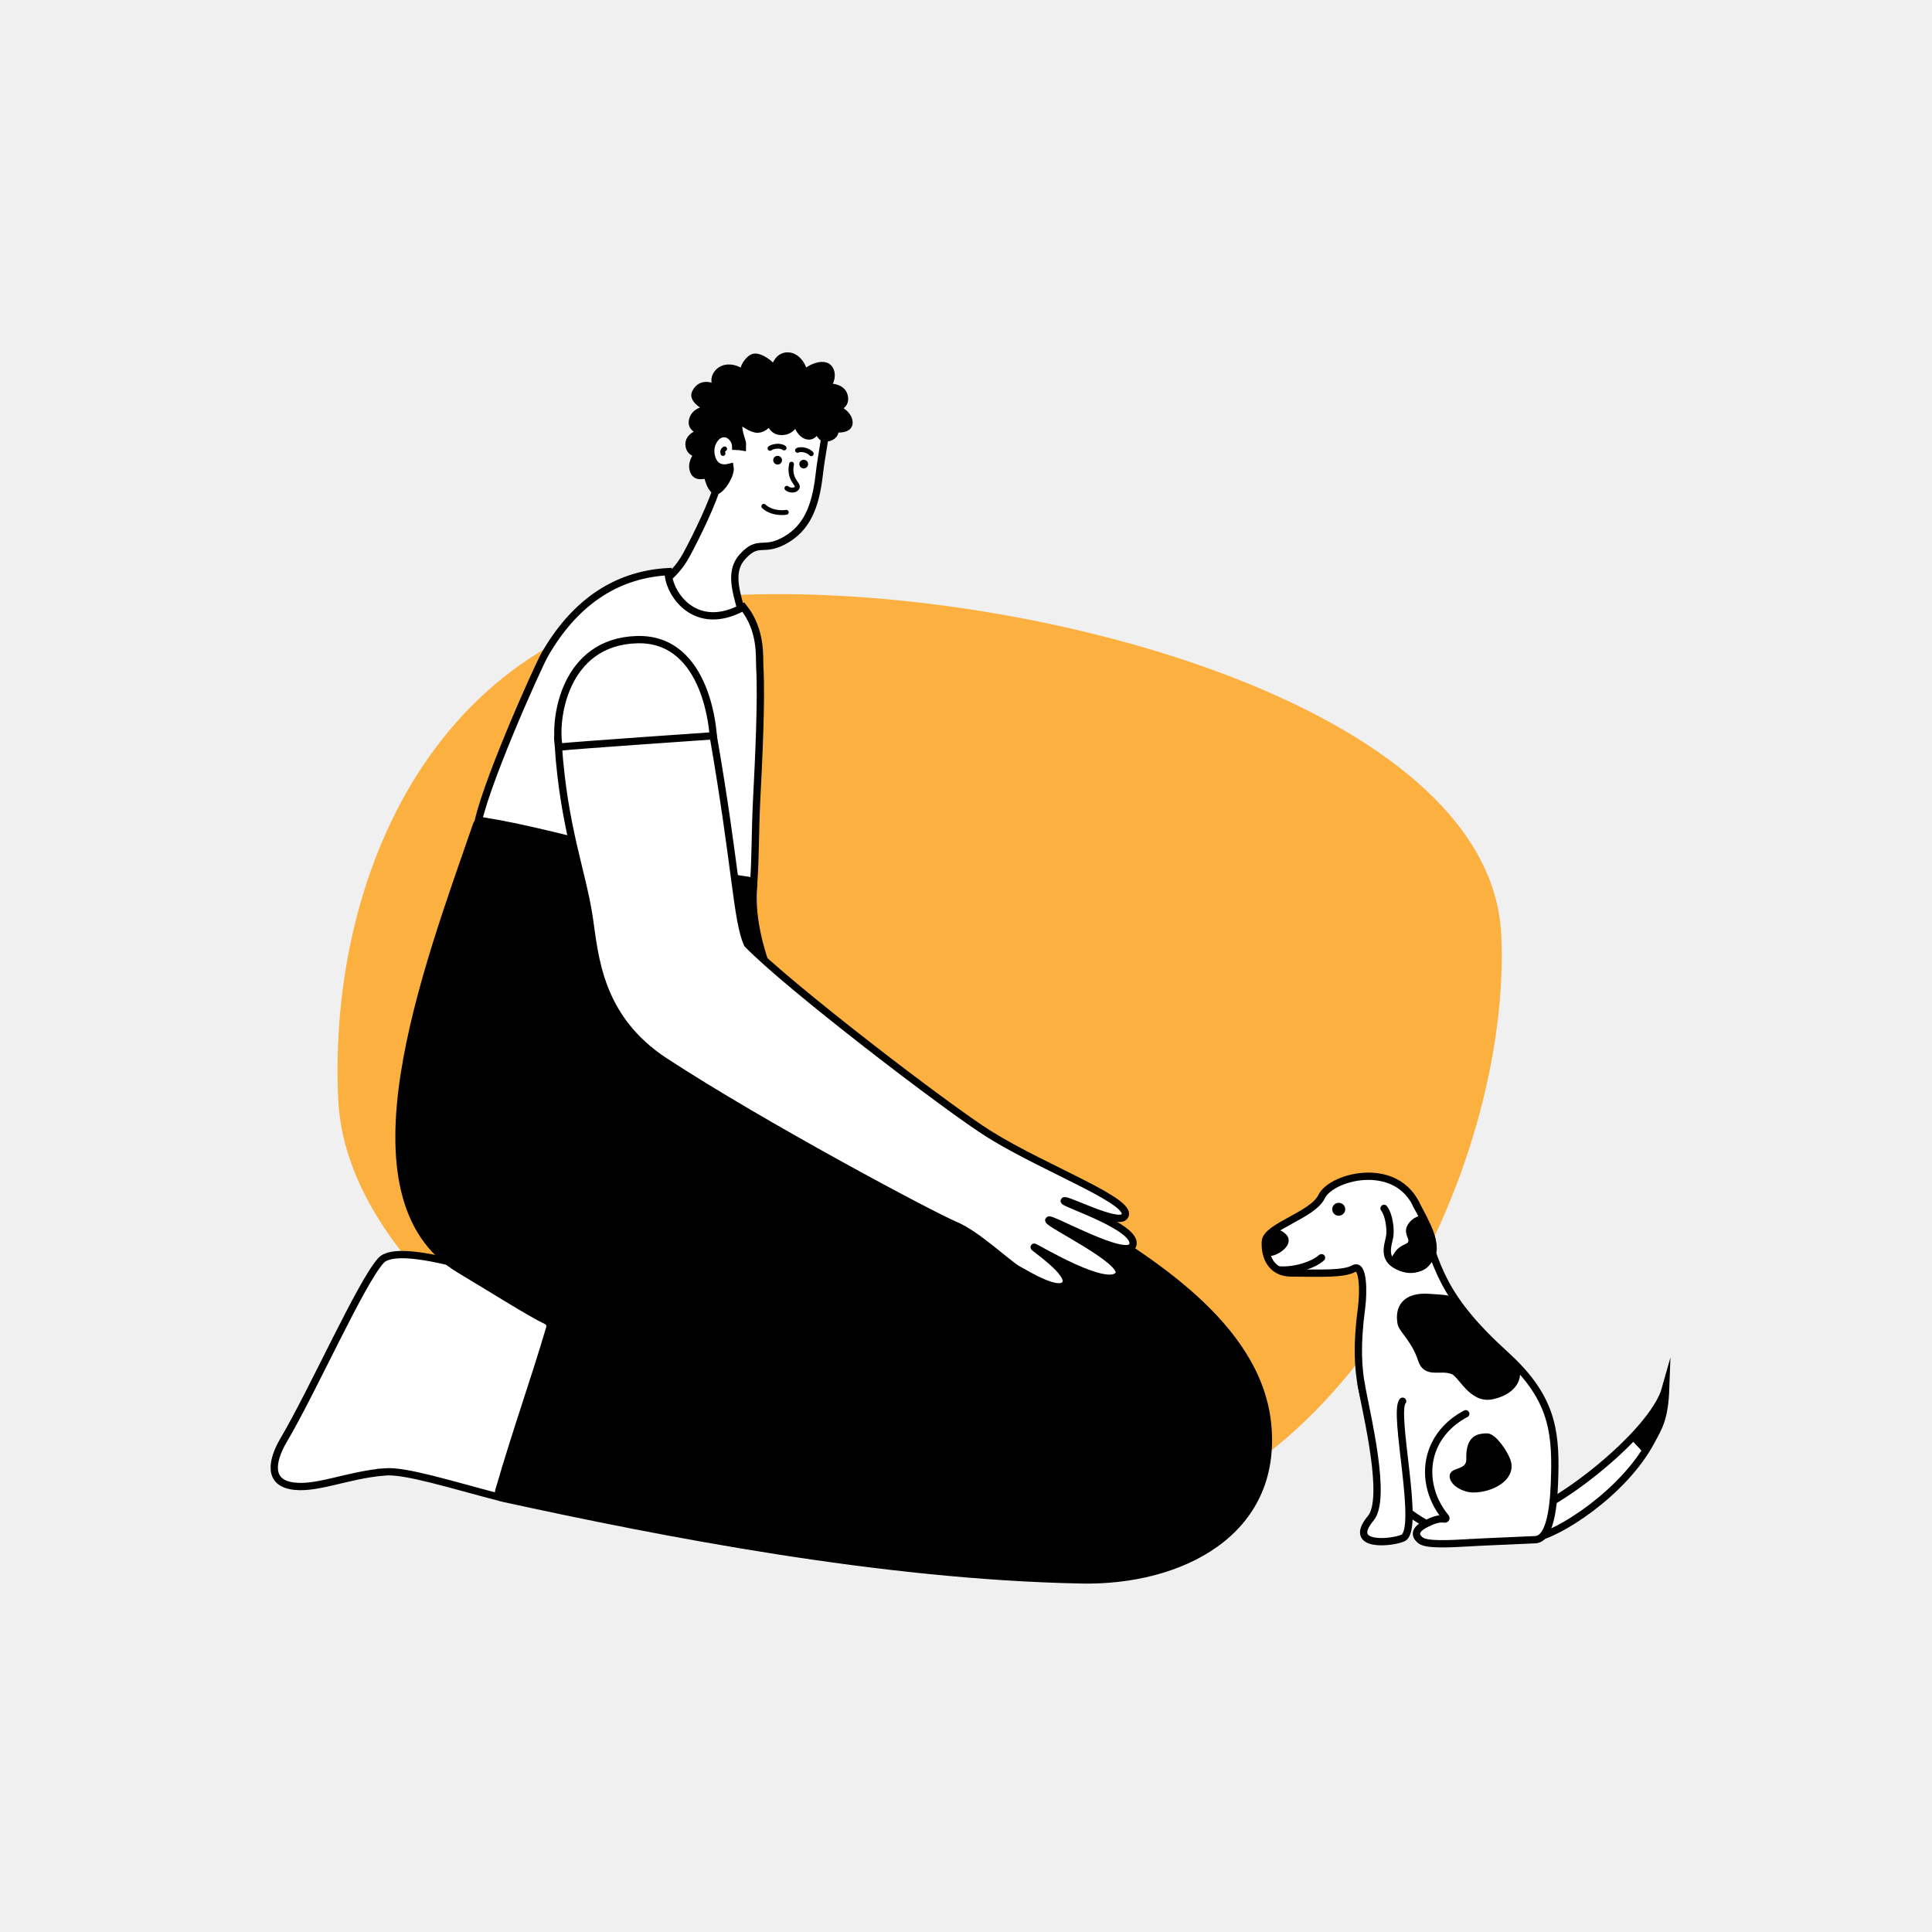
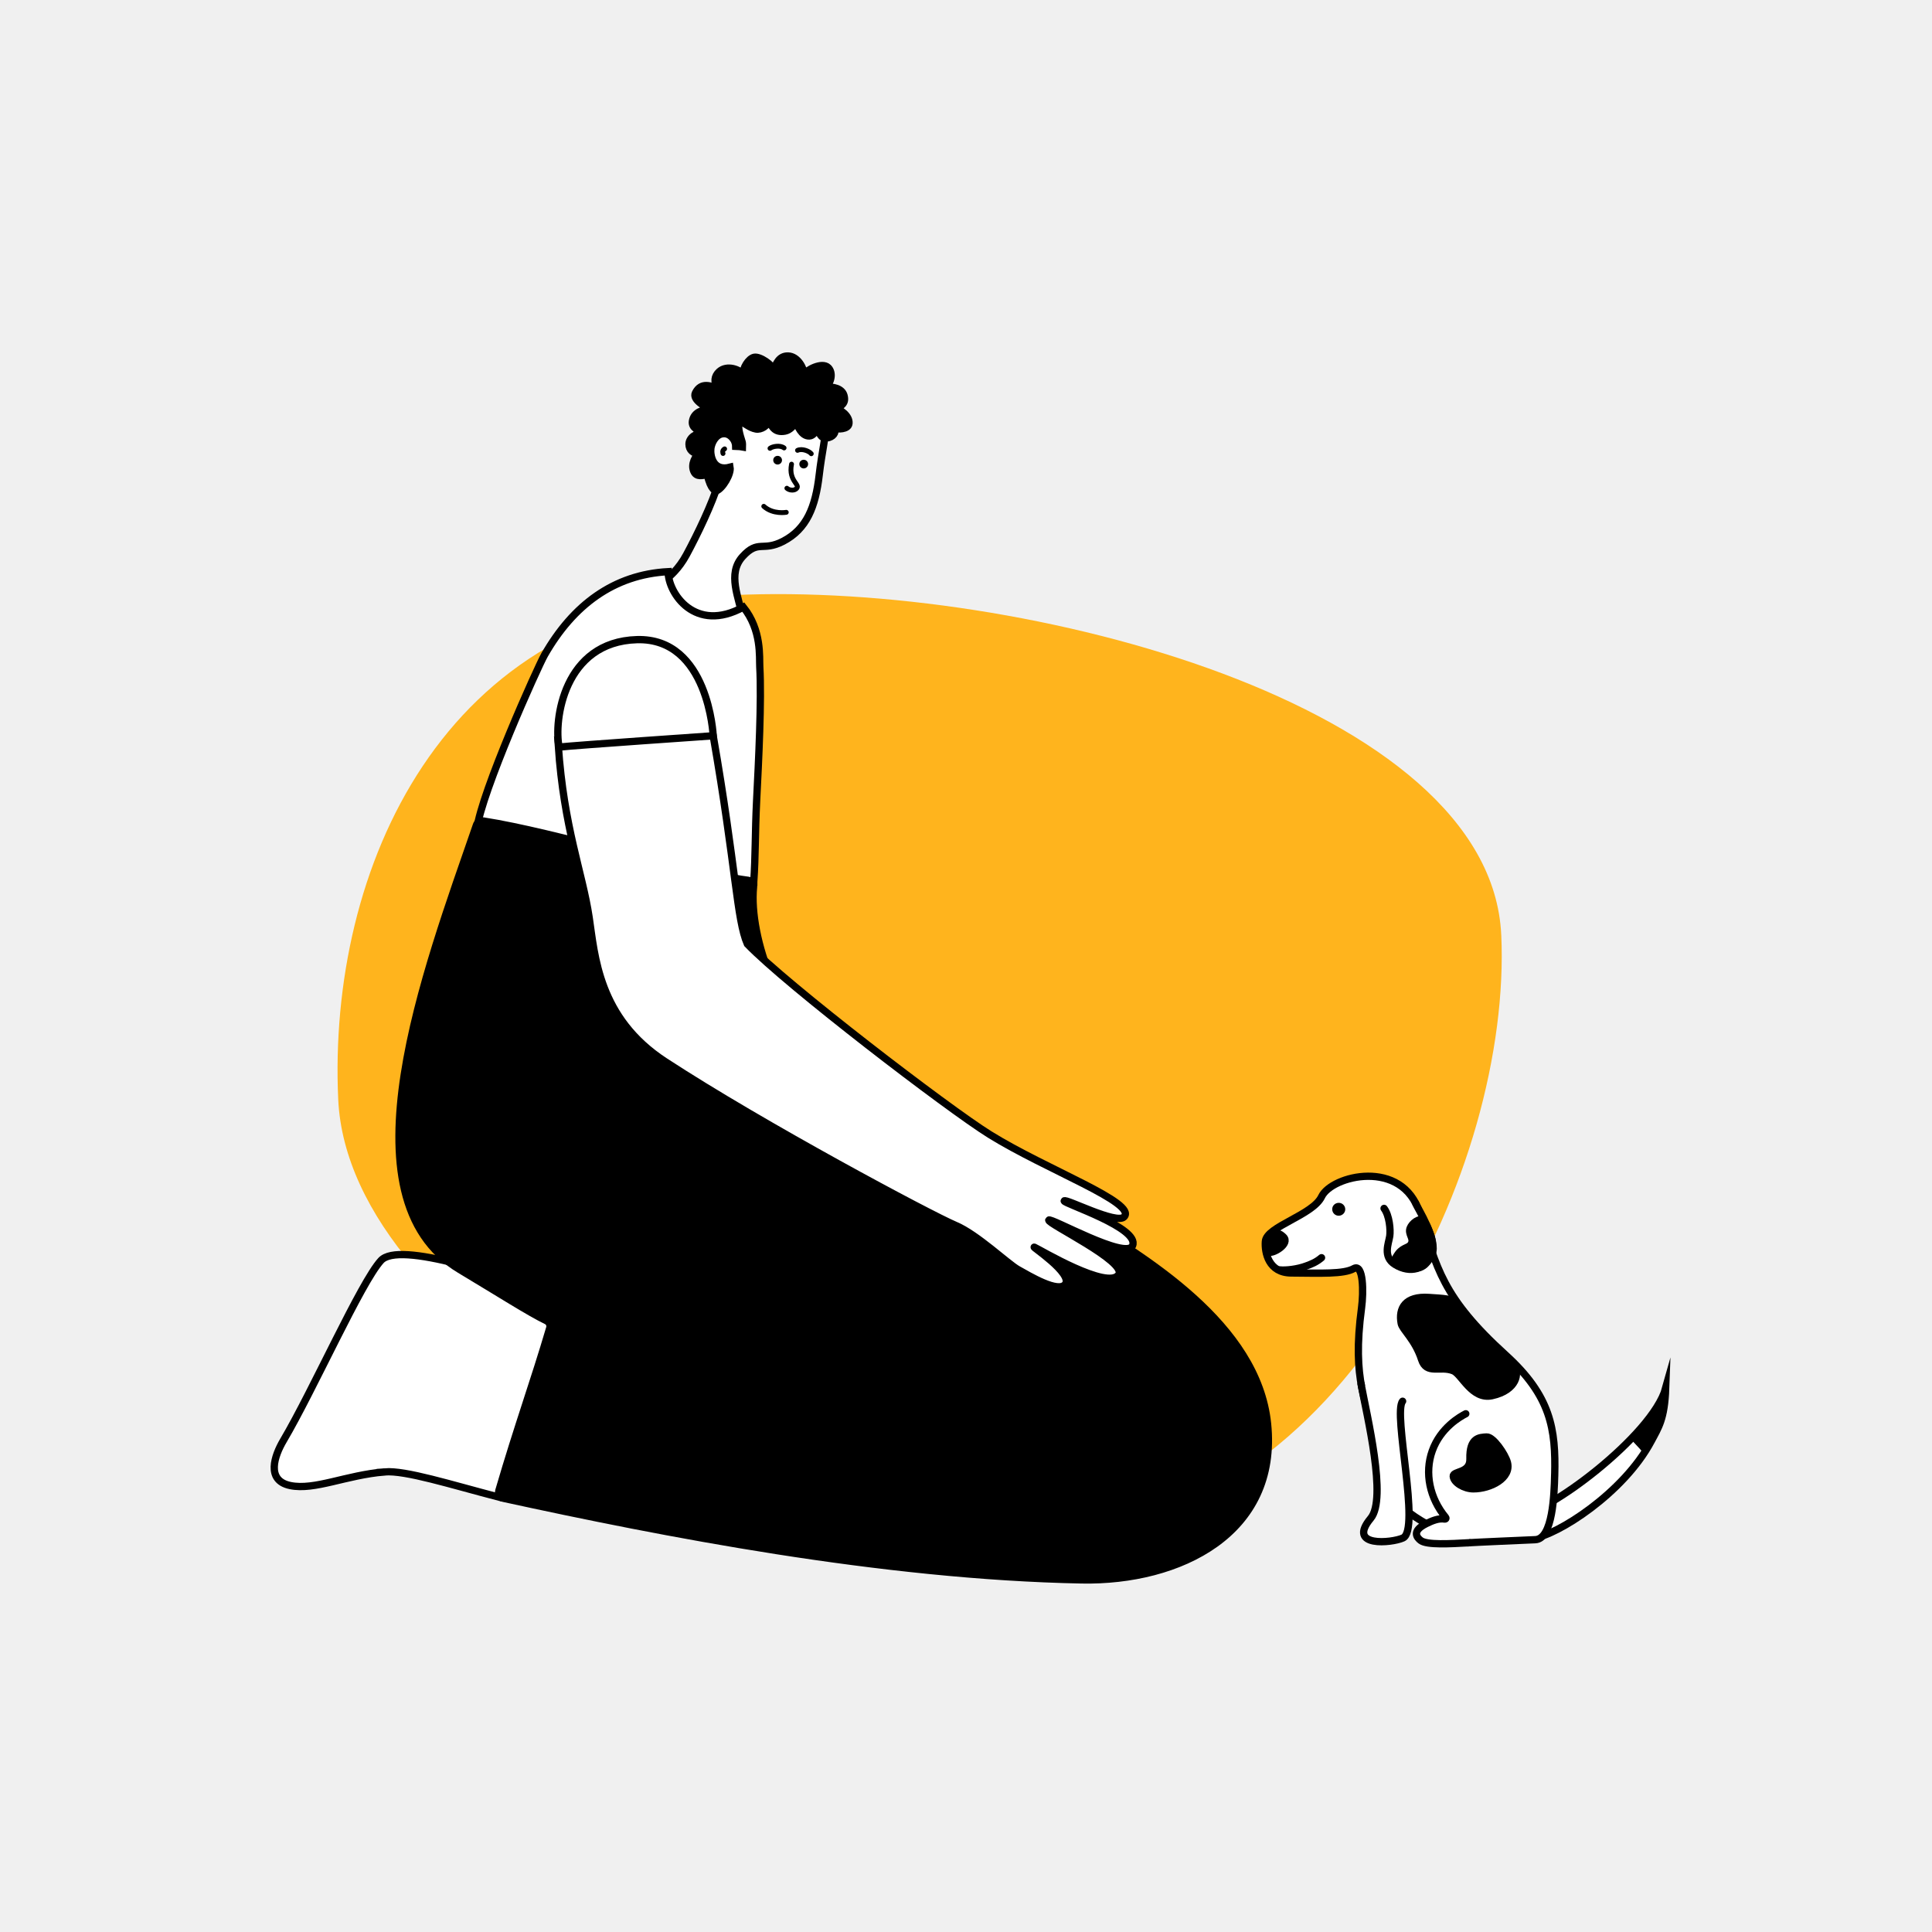
<svg xmlns="http://www.w3.org/2000/svg" id="Layer_1" viewBox="0 0 800 800">
  <defs>
-     <style>.cls-1,.cls-2,.cls-3,.cls-4,.cls-5{stroke:#000;}.cls-1,.cls-2,.cls-4{stroke-width:3.02px;}.cls-1,.cls-2,.cls-4,.cls-5{stroke-miterlimit:24;}.cls-1,.cls-4{fill:#fff;}.cls-6{fill:#fbb040;}.cls-3{stroke-miterlimit:10;}.cls-3,.cls-4,.cls-5{stroke-linecap:round;}.cls-3,.cls-5{fill:none;stroke-width:2.01px;}</style>
+     <style>.cls-1,.cls-2,.cls-3,.cls-4,.cls-5{stroke:#000;}.cls-1,.cls-2,.cls-4{stroke-width:3.02px;}.cls-1,.cls-2,.cls-4,.cls-5{stroke-miterlimit:24;}.cls-1,.cls-4{fill:#fff;}.cls-6{fill:#FFB41D;}.cls-3{stroke-miterlimit:10;}.cls-3,.cls-4,.cls-5{stroke-linecap:round;}.cls-3,.cls-5{fill:none;stroke-width:2.01px;}</style>
  </defs>
  <g id="_4">
    <path id="background_shape" class="cls-6" d="M621.64,387.09c4.41,95.35-65.02,243.09-185.56,248.66-120.54,5.57-291.62-85.17-296.03-180.51-4.41-95.35,43.21-203.25,163.75-208.82,120.54-5.57,313.43,45.32,317.83,140.67Z" />
    <path id="head" class="cls-1" d="M298.73,172.22c12.9-7.74,19.91-5.36,37.59-6.48,9.2,6.17,5.08,12.15,2.89,30.97-1.54,13.21-5.16,22.35-14.95,27.43-8.53,4.4-10.24-.81-16.75,6.31-6.51,7.12-1.49,17.11,.06,25.41-8.44,12.68-37.22,2.08-40.14-9.59,1.77-3.14,10.55-4.96,16.83-16.58,4.38-8.11,10.74-21.23,13.35-30.07-10.71-.53-5.75-25.27,1.12-27.4Z" />
    <path id="ear_inside" class="cls-5" d="M299.39,187.78s-.57-1.24,.66-1.91" />
    <path id="brow" class="cls-3" d="M318.84,185.65c.98-.81,4.21-1.43,5.83-.17" />
    <path id="brow-2" class="cls-3" d="M335.93,187.88c-.79-1.04-3.81-2.3-5.69-1.4" />
    <path id="nose" class="cls-5" d="M327.76,192.2c-1.49,7.32,4.35,8.55,1.74,10.35-.93,.65-2.72,.48-3.67-.39" />
    <path id="eye" d="M332.52,193.95c-.98-.15-1.66-1.06-1.51-2.08,.15-.98,1.09-1.62,2.08-1.47,.98,.15,1.66,1.06,1.51,2.04-.15,.98-1.09,1.66-2.08,1.51Z" />
    <path id="eye-2" d="M321.71,192.33c-.98-.15-1.66-1.06-1.51-2.08,.15-.98,1.09-1.62,2.08-1.47,.98,.15,1.66,1.06,1.51,2.04-.15,.98-1.09,1.66-2.08,1.51Z" />
    <path id="mouth" class="cls-5" d="M325.58,212.14s-5.49,.99-9.32-2.49" />
    <path id="hair" class="cls-2" d="M307.43,185.05c-.42-.08-1.65-.22-2.8-.25-.03-1.6-.76-2.64-.79-2.69-.77-1.25-2.36-2.9-4.75-2.48-2.84,.49-4.44,3.78-4.73,6-.37,2.87,.79,9.73,7.94,7.83,.5,2.8-3.03,8.78-5.69,9.82-.2-.06-2.27-.11-3.73-6.7-1.85,.17-4.49,1.23-5.61-1.46-1.32-3.14,.93-6.25,1.96-7.38-2.16,.08-3.93-1.37-3.93-3.81,0-2.78,3.11-4.74,6.06-4.6-2.05-1.07-5.13-2.08-4.63-4.99,.65-3.9,4.63-4.63,6.87-5.02-.98-.67-7.1-3.67-5.64-6.62,2.41-4.82,6.7-2.72,9.2-1.82-1.65-2.72-1.4-5.13,.67-7.01,3.17-2.86,8.55-.93,9.93,1.26-.39-2.64,2.22-6.68,4.49-7.18,2.41-.53,7.8,3.25,8.05,5.27,.93-2.19,2.16-5.92,6-5.81,4.12,.11,6.56,5.16,6.73,7.6,.73-1.71,7.38-5.3,9.93-2.78,2.16,2.16,1.15,6.37-1.07,8.11,2.86-.31,6.79,.42,7.6,3.45,.9,3.39-1.26,4.12-3.14,5.64,1.26-.08,5.53,2.66,5.19,5.92-.25,2.58-4.91,2.41-6,2.05,.81,1.71-.62,3.67-3.2,3.95-2.61,.25-3.06-2.16-4.04-4.21-.36,1.51-1.54,3.31-3.14,3.39-3.31,.14-5.02-4.38-5.55-6-.79,1.63-2.47,3.59-4.54,3.98-4.57,.84-5.64-2.24-6.79-4.66-.11,2.41-3.14,4.21-5.27,3.79-2.75-.5-4.63-2.52-6.25-2.95-1.94,.87-.19,5.89,.42,7.91,.1,.35,.31,.6,.25,2.45Z" />
    <path id="boot" class="cls-1" d="M159.3,609.48c-16.02,1.32-29.06,7.75-39.13,5.65-10.18-2.13-6.49-12.41-2.82-18.64,12.37-20.95,32.12-65.47,40.39-74.53,7.49-8.22,49,5.86,81.9,17.22-8.11,19.86-28.45,65.69-33.05,80.75-20.14-5.25-38.68-11.16-47.3-10.46Z" />
    <path id="tshirt" class="cls-1" d="M312.11,365.22c-16.69-1.4-93.94-17.73-114.69-21.85,1.99-15.45,25.24-67.2,28.05-72.14,11.84-20.73,28.73-33.31,51.19-34.52,0,8.98,11.22,25.65,31.14,14.68,7.69,9.59,6.58,20.76,6.81,24.77,.78,13.84-.48,39.02-1.32,55.59-.65,13.15-.42,22.61-1.18,33.46Z" />
    <path id="pants" class="cls-2" d="M206.57,617.21c7.95-27.19,14.47-44.93,21.06-67.29,.35-1.18-.19-2.46-1.3-2.99-7.33-3.56-19.16-11.16-35.95-21.22-49.82-29.88-13.77-124.15,6.92-184.1,.4-1.16,1.54-1.85,2.75-1.67,30.91,4.83,79.18,20.44,109.8,24.59,1.33,.18,2.31,1.34,2.18,2.68-2.08,21.29,11.28,57.23,32.31,72.53,31.95,23.25,50.71,32.82,100.3,62.97,29.65,18.04,75.98,45.61,80.22,86.81,4.66,45.35-36.49,65.47-76.94,64.68-82.89-1.58-173.87-19.49-239.49-33.79-1.43-.31-2.28-1.79-1.86-3.2Z" />
    <path id="arm" class="cls-1" d="M231.18,308.68c26.45-16.35,47.01-17.36,64.12-4.12,9.56,55.03,9.73,76.21,14.16,86.33,16.18,16.89,83.02,68.1,100.33,78.87,23.59,14.67,61.29,28.33,55.65,34.14-3.17,3.25-24.4-7.83-24.77-6.62-.28,1.04,31.41,11.16,28.3,18.51-2.55,6.06-34.05-11.81-34.7-10.57-.67,1.4,32.4,17.14,28.97,22.52-4.29,6.76-33.1-10.55-34.89-11.28-1.77-.73,16.13,10.88,12.76,15.31-2.89,3.81-14.89-3.48-19.63-6.11-4.21-2.36-16.97-14.56-25.86-18.29-10.24-4.32-79.88-41.43-120.33-67.88-27.6-18.06-28.95-43.73-31.33-59.58-2.8-18.74-10.46-37.05-12.79-71.24Z" />
    <path id="sleeve" class="cls-1" d="M295.32,304.67s-56.97,3.93-63.81,4.68c-2.27-10.85,1.82-43.64,32.28-44.49,29.62-.81,31.53,39.8,31.53,39.8Z" />
    <g id="dog">
      <path class="cls-1" d="M627.56,627.79c12.49,.06,56.76-33.47,62.17-52.96-.46,12.81-2.99,16.29-5.96,21.88-11.49,21.62-39.07,39.08-48.92,40.25" />
      <path class="cls-2" d="M677.19,595.76l2.91,3.12c1.59,1.97,1.01,.42,1.27-.08l6.78-12.82c.59-1.04,.93-7.39,.59-6.39l-11.54,16.18Z" />
      <path class="cls-1" d="M643.76,610.8c-.2,7.83-.76,26.44-8.03,26.75-3.77,.16-24.8,1.07-28.16,1.3-1.87,.13-27.24-11.66-27.91-17.08-.42-3.35-6.77-11.29-9.52-23.39-4.12-18.14-10.44-26.31-6.35-56.83,.86-6.45,.82-18.53-3.22-16.25-4.19,2.36-13.71,1.89-25.93,1.81-9.28-.06-11.04-8.35-10.67-13.1,.48-6.17,19.62-10.84,23.28-18.51,4.18-8.77,33.48-16.01,40.61,6.81,7.06,22.6,9.27,34.86,35.58,58.74,18.77,17.03,20.82,30.7,20.33,49.74Z" />
      <path class="cls-4" d="M573.11,500.37c2.23,2.97,2.73,8.89,2.36,11.45-.44,3.02-3.03,8.58,2.18,11.79,6.34,3.9,12.66,1.88,15.29-4.13,2.58-5.9-5.86-19.07-6.9-21.45" />
      <path class="cls-4" d="M606.95,585.41c-2.21,1.13-10.44,5.68-13.89,15.38-3.26,9.17-1.06,19.6,5.59,27.59,.26,.32-.03,.7-.44,.63-2.56-.44-5.28,.75-7.6,1.89-6.24,3.07-3.88,5.81-2.33,6.98,2.57,1.93,11.93,1.39,20.17,.93" />
      <path class="cls-2" d="M527.56,510.67c1.27-.09,2.23-.05,3.86,1.5,2.99,2.84-4.5,7.14-6.01,6.27-.88-.51,.17-7.63,2.14-7.77Z" />
      <path class="cls-4" d="M547.22,520.79c-2.26,1.91-4.32,2.67-6.37,3.43-3.76,1.39-8.4,1.89-11.06,1.61" />
      <path class="cls-4" d="M580.79,580.22c-4.1,4.78,7.51,53.25,.15,56.62-4.58,2.1-23.45,3.98-13.35-8.15,6.83-8.19-1.55-42.28-4.01-55.64" />
      <path class="cls-2" d="M591.74,537.25c-9.87-.69-12.73,4.43-11.54,10.76,.49,2.58,5.76,6.64,8.44,14.95,2.07,6.41,7.71,2.46,13.14,4.66,3.51,1.42,7.72,12.12,16.06,10.3,10.46-2.28,11.37-9.62,8.99-12.01-7.73-7.73-13.97-13.97-23.19-25.86-1.84-2.37-6.15-2.4-11.9-2.8Z" />
      <path class="cls-2" d="M589.32,505.5c-1.55-1.41-4.66,1.03-5.42,3.06-.91,2.46,1.53,4.01,.59,6.24-.86,2.06-3.23,1.46-5.42,4.24-.44,.56-2.13,3.3-2,3.41,2.12,1.88,8.71,3.18,10.95,2.36,3.4-1.25,4.03-4.58,4.36-5.42,1.4-3.59,.59-6.43-.12-8.36-.82-2.24-1.65-4.36-2.94-5.53Z" />
      <path class="cls-2" d="M624.18,605.52c-.89-3.33-5.87-10.66-8.59-10.5-2.92,.17-7.17,.15-6.92,9.07,.17,6.02-7.01,4.94-6.92,7.16,.11,2.62,4.48,5.25,8.35,5.25,7.06,0,15.83-4.44,14.08-10.97Z" />
      <path id="eye-3" d="M553.92,503.38c-1.46-.22-2.47-1.57-2.25-3.09,.22-1.46,1.63-2.41,3.09-2.19,1.46,.22,2.47,1.57,2.25,3.03-.22,1.46-1.63,2.47-3.09,2.25Z" />
    </g>
  </g>
</svg>
